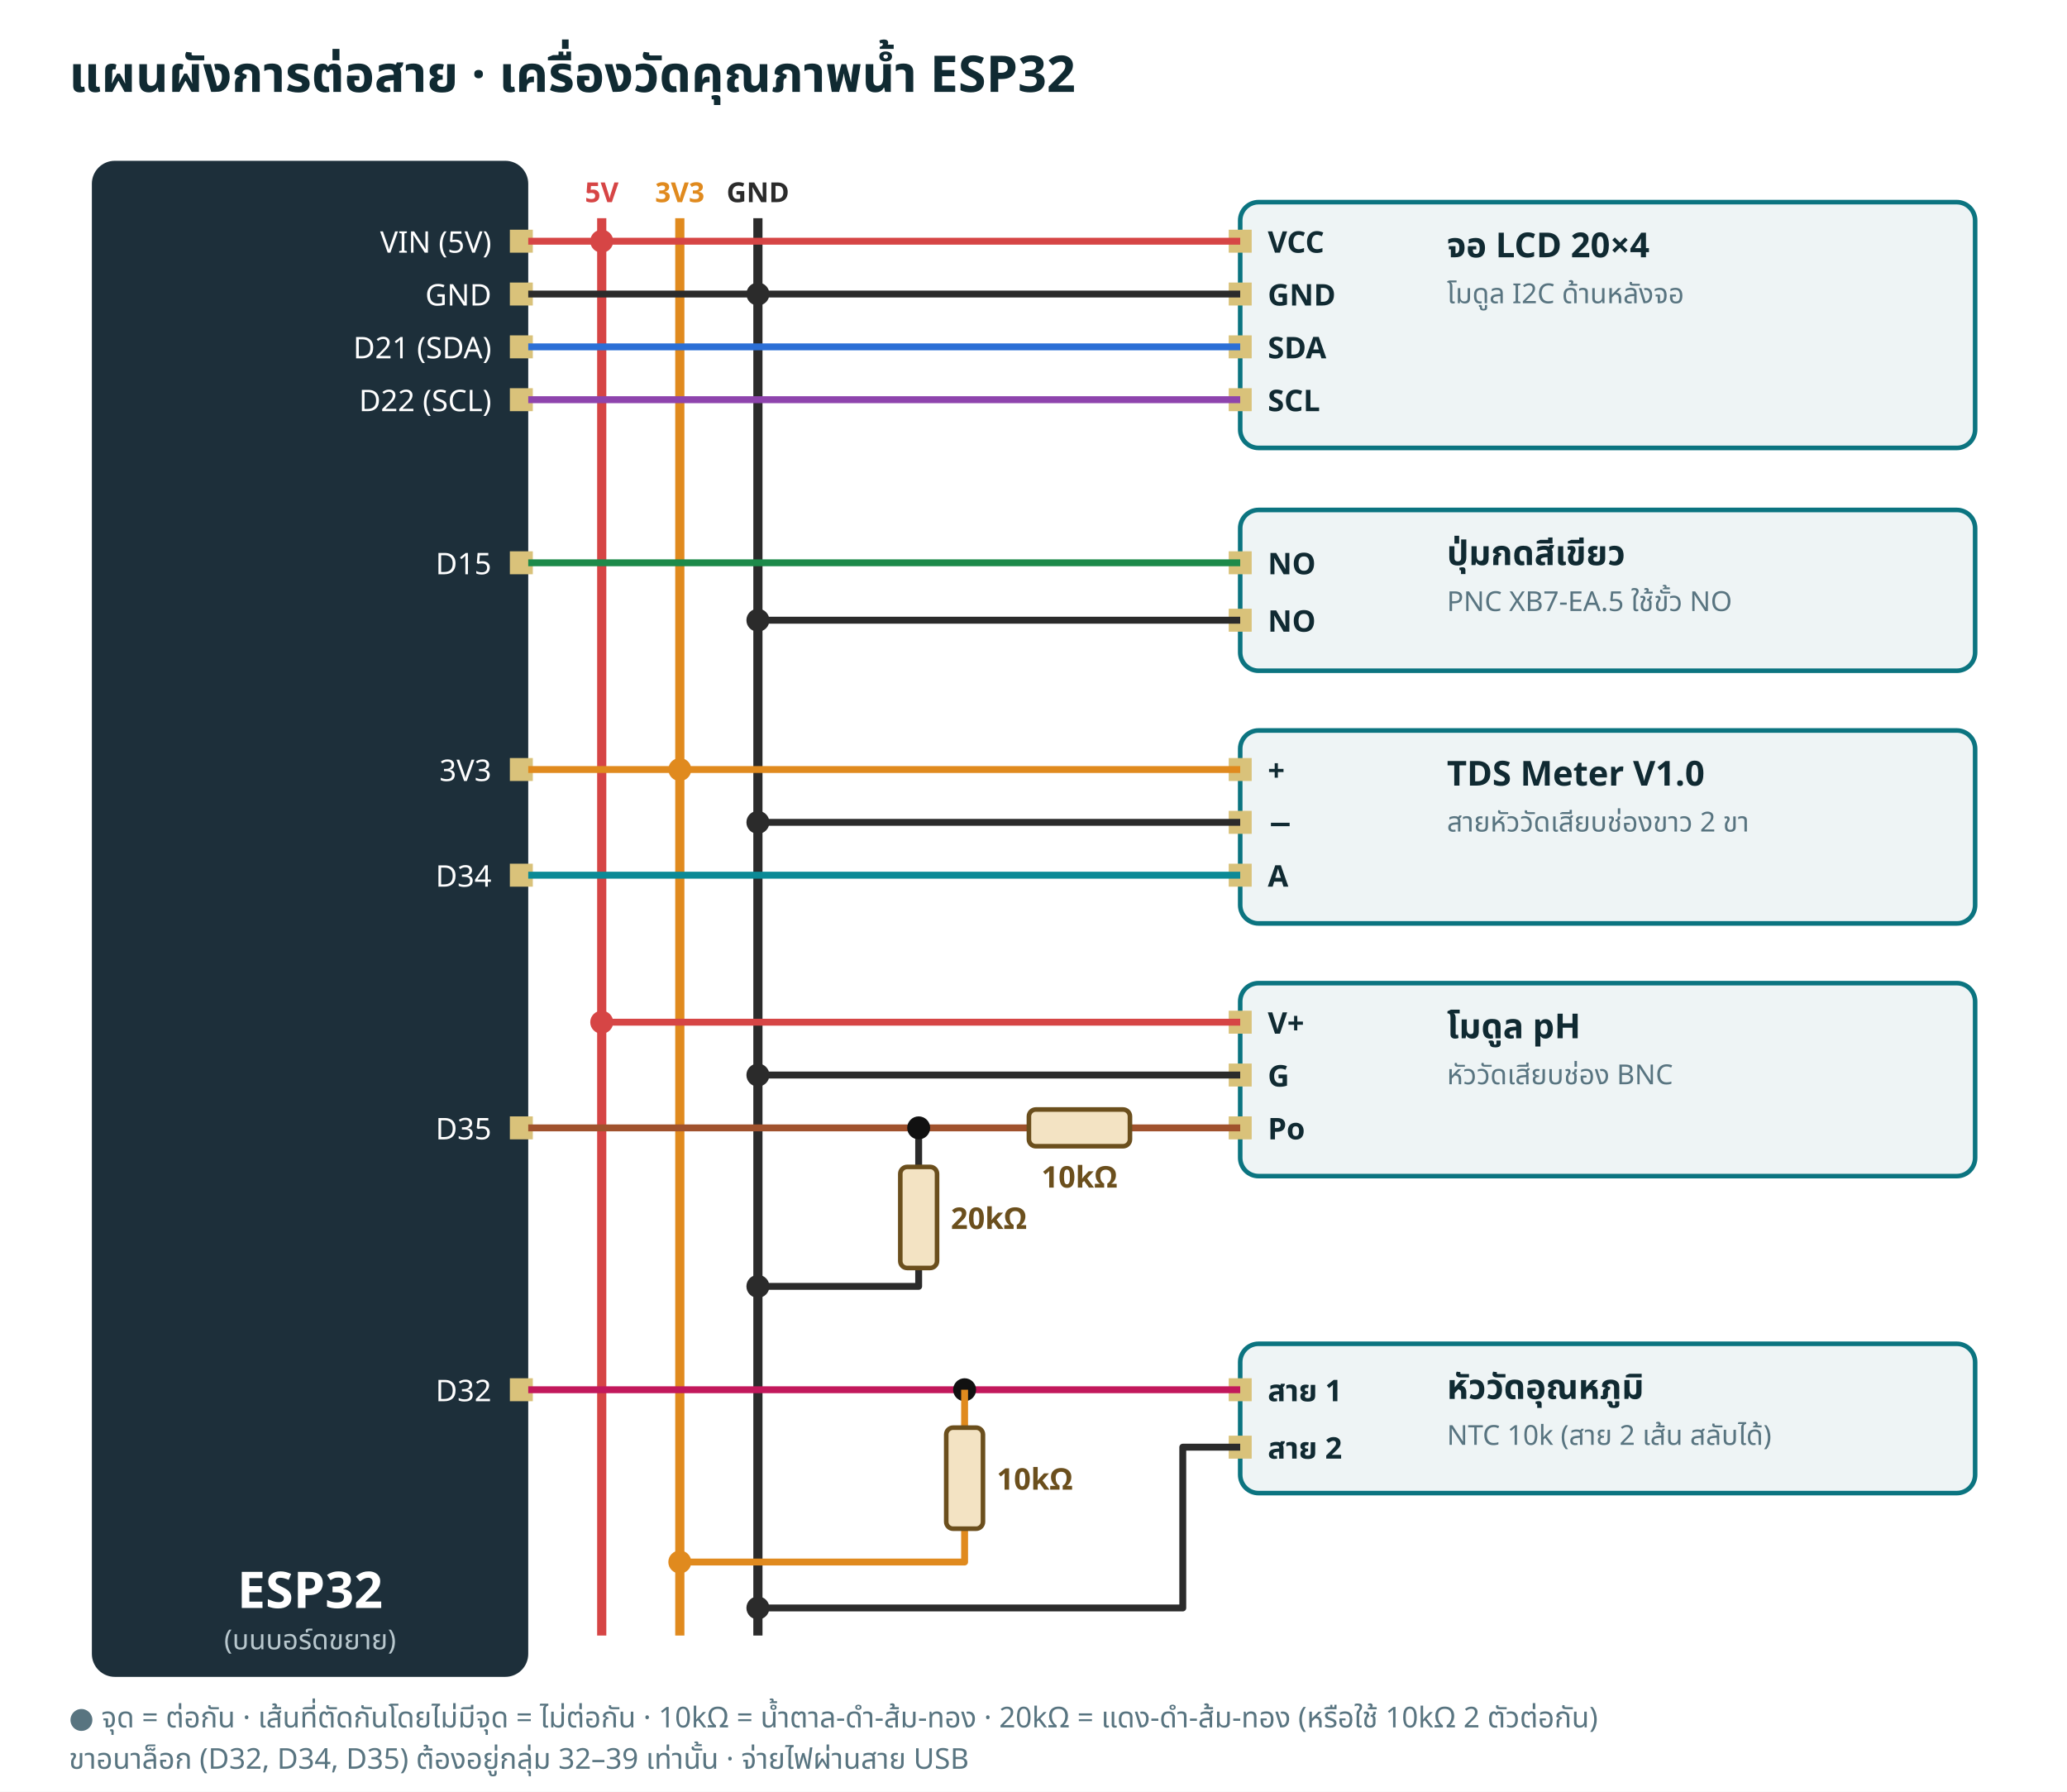
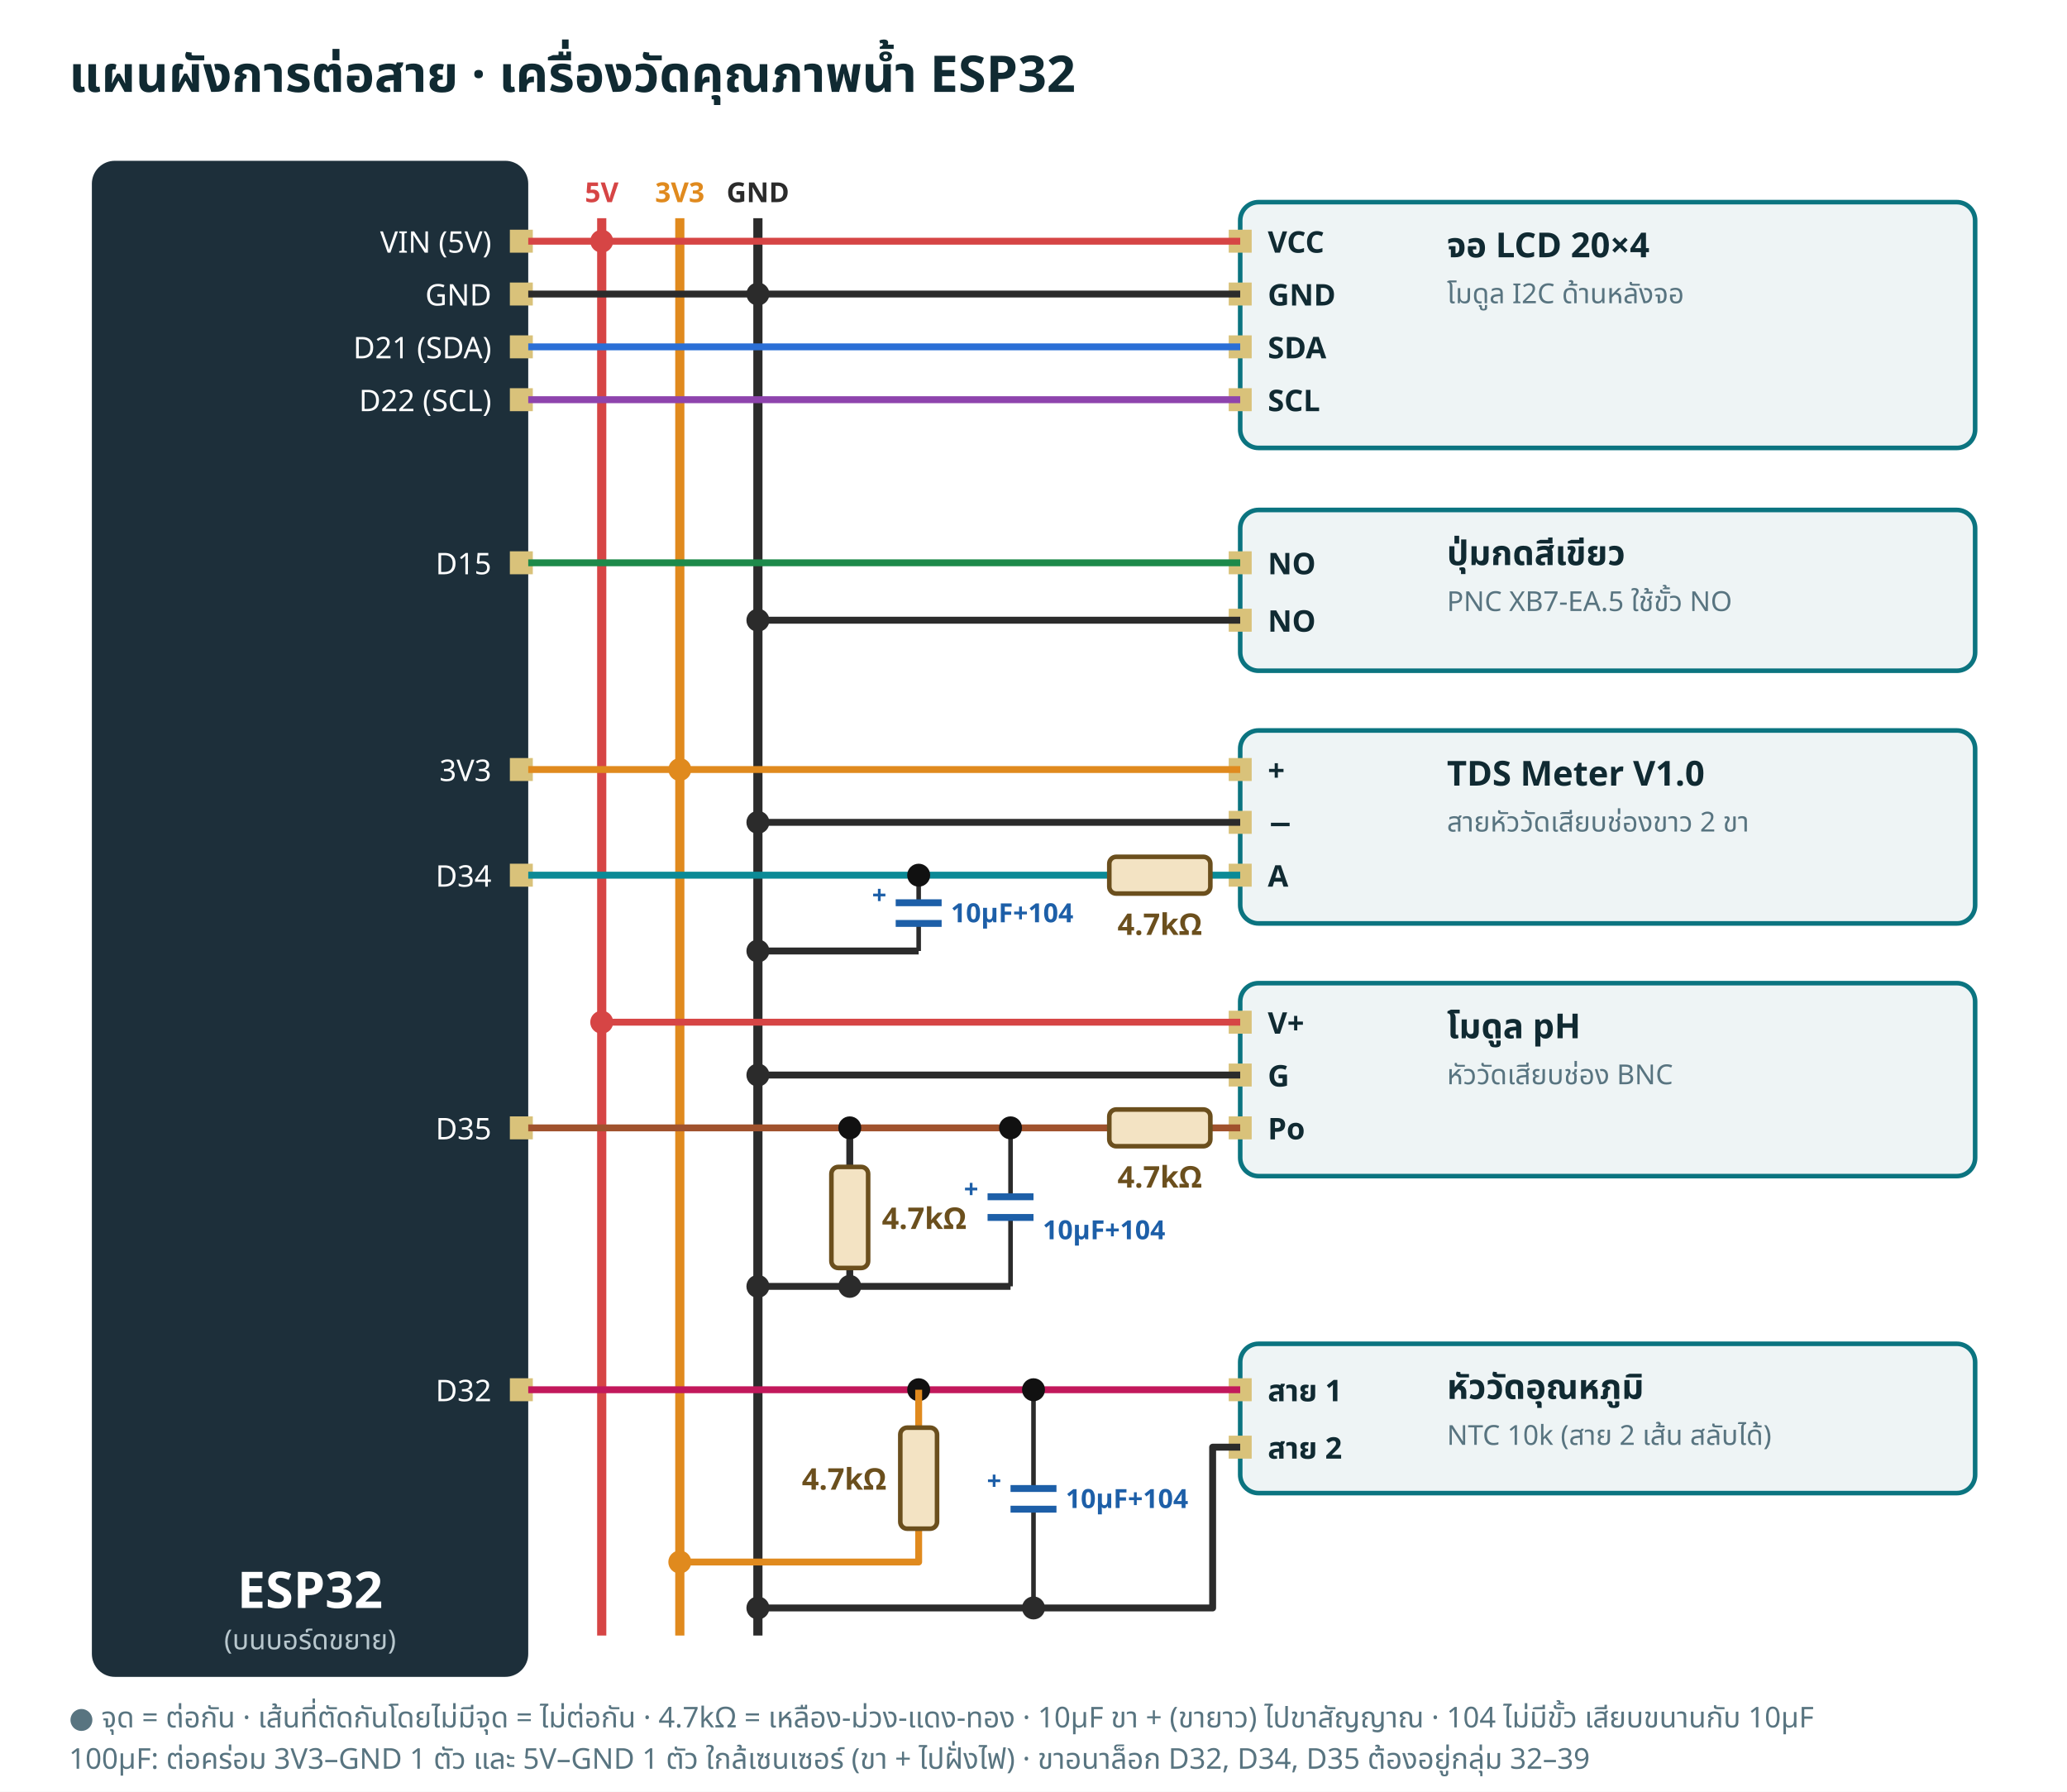
<svg xmlns="http://www.w3.org/2000/svg" viewBox="0 0 900 780" width="900" height="780" font-family="Tahoma, 'Noto Sans Thai', sans-serif">
  <rect width="900" height="780" fill="#ffffff" />
  <text x="30" y="40" font-size="22" fill="#102a32" text-anchor="start" font-weight="bold">แผนผังการต่อสาย · เครื่องวัดคุณภาพน้ำ ESP32</text>
  <polyline points="262,95 262,712" fill="none" stroke="#d64545" stroke-width="4" stroke-linejoin="round" />
  <text x="262" y="88" font-size="12" fill="#d64545" text-anchor="middle" font-weight="bold">5V</text>
  <polyline points="296,95 296,712" fill="none" stroke="#e08a1e" stroke-width="4" stroke-linejoin="round" />
  <text x="296" y="88" font-size="12" fill="#e08a1e" text-anchor="middle" font-weight="bold">3V3</text>
  <polyline points="330,95 330,712" fill="none" stroke="#2b2b2b" stroke-width="4" stroke-linejoin="round" />
  <text x="330" y="88" font-size="12" fill="#2b2b2b" text-anchor="middle" font-weight="bold">GND</text>
  <rect x="40" y="70" width="190" height="660" rx="10" fill="#1d2f3a" />
  <text x="135" y="700" font-size="22" fill="#ffffff" text-anchor="middle" font-weight="bold">ESP32</text>
  <text x="135" y="718" font-size="12" fill="#b8c7cd" text-anchor="middle">(บนบอร์ดขยาย)</text>
  <rect x="222" y="100" width="10" height="10" fill="#d9c27a" />
  <text x="214" y="110" font-size="13" fill="#ffffff" text-anchor="end">VIN (5V)</text>
  <rect x="222" y="123" width="10" height="10" fill="#d9c27a" />
  <text x="214" y="133" font-size="13" fill="#ffffff" text-anchor="end">GND</text>
  <rect x="222" y="146" width="10" height="10" fill="#d9c27a" />
  <text x="214" y="156" font-size="13" fill="#ffffff" text-anchor="end">D21 (SDA)</text>
  <rect x="222" y="169" width="10" height="10" fill="#d9c27a" />
  <text x="214" y="179" font-size="13" fill="#ffffff" text-anchor="end">D22 (SCL)</text>
  <rect x="222" y="240" width="10" height="10" fill="#d9c27a" />
  <text x="214" y="250" font-size="13" fill="#ffffff" text-anchor="end">D15</text>
  <rect x="222" y="330" width="10" height="10" fill="#d9c27a" />
  <text x="214" y="340" font-size="13" fill="#ffffff" text-anchor="end">3V3</text>
  <rect x="222" y="376" width="10" height="10" fill="#d9c27a" />
  <text x="214" y="386" font-size="13" fill="#ffffff" text-anchor="end">D34</text>
  <rect x="222" y="486" width="10" height="10" fill="#d9c27a" />
  <text x="214" y="496" font-size="13" fill="#ffffff" text-anchor="end">D35</text>
  <rect x="222" y="600" width="10" height="10" fill="#d9c27a" />
  <text x="214" y="610" font-size="13" fill="#ffffff" text-anchor="end">D32</text>
  <rect x="540" y="88" width="320" height="107" rx="8" fill="#eef4f5" stroke="#0b7480" stroke-width="2" />
  <text x="630" y="112" font-size="15" fill="#102a32" text-anchor="start" font-weight="bold">จอ LCD 20×4</text>
  <text x="630" y="132" font-size="12" fill="#587480" text-anchor="start">โมดูล I2C ด้านหลังจอ</text>
  <rect x="535" y="100" width="10" height="10" fill="#d9c27a" />
  <text x="552" y="110" font-size="13" fill="#102a32" text-anchor="start" font-weight="bold">VCC</text>
  <rect x="535" y="123" width="10" height="10" fill="#d9c27a" />
  <text x="552" y="133" font-size="13" fill="#102a32" text-anchor="start" font-weight="bold">GND</text>
  <rect x="535" y="146" width="10" height="10" fill="#d9c27a" />
  <text x="552" y="156" font-size="13" fill="#102a32" text-anchor="start" font-weight="bold">SDA</text>
  <rect x="535" y="169" width="10" height="10" fill="#d9c27a" />
  <text x="552" y="179" font-size="13" fill="#102a32" text-anchor="start" font-weight="bold">SCL</text>
  <rect x="540" y="222" width="320" height="70" rx="8" fill="#eef4f5" stroke="#0b7480" stroke-width="2" />
  <text x="630" y="246" font-size="15" fill="#102a32" text-anchor="start" font-weight="bold">ปุ่มกดสีเขียว</text>
  <text x="630" y="266" font-size="12" fill="#587480" text-anchor="start">PNC XB7-EA.5 ใช้ขั้ว NO</text>
  <rect x="535" y="240" width="10" height="10" fill="#d9c27a" />
  <text x="552" y="250" font-size="13" fill="#102a32" text-anchor="start" font-weight="bold">NO</text>
  <rect x="535" y="265" width="10" height="10" fill="#d9c27a" />
  <text x="552" y="275" font-size="13" fill="#102a32" text-anchor="start" font-weight="bold">NO</text>
  <rect x="540" y="318" width="320" height="84" rx="8" fill="#eef4f5" stroke="#0b7480" stroke-width="2" />
  <text x="630" y="342" font-size="15" fill="#102a32" text-anchor="start" font-weight="bold">TDS Meter V1.0</text>
  <text x="630" y="362" font-size="12" fill="#587480" text-anchor="start">สายหัววัดเสียบช่องขาว 2 ขา</text>
  <rect x="535" y="330" width="10" height="10" fill="#d9c27a" />
  <text x="552" y="340" font-size="13" fill="#102a32" text-anchor="start" font-weight="bold">+</text>
  <rect x="535" y="353" width="10" height="10" fill="#d9c27a" />
  <text x="552" y="363" font-size="13" fill="#102a32" text-anchor="start" font-weight="bold">−</text>
  <rect x="535" y="376" width="10" height="10" fill="#d9c27a" />
  <text x="552" y="386" font-size="13" fill="#102a32" text-anchor="start" font-weight="bold">A</text>
  <rect x="540" y="428" width="320" height="84" rx="8" fill="#eef4f5" stroke="#0b7480" stroke-width="2" />
  <text x="630" y="452" font-size="15" fill="#102a32" text-anchor="start" font-weight="bold">โมดูล pH</text>
  <text x="630" y="472" font-size="12" fill="#587480" text-anchor="start">หัววัดเสียบช่อง BNC</text>
  <rect x="535" y="440" width="10" height="10" fill="#d9c27a" />
  <text x="552" y="450" font-size="13" fill="#102a32" text-anchor="start" font-weight="bold">V+</text>
  <rect x="535" y="463" width="10" height="10" fill="#d9c27a" />
  <text x="552" y="473" font-size="13" fill="#102a32" text-anchor="start" font-weight="bold">G</text>
  <rect x="535" y="486" width="10" height="10" fill="#d9c27a" />
  <text x="552" y="496" font-size="13" fill="#102a32" text-anchor="start" font-weight="bold">Po</text>
  <rect x="540" y="585" width="320" height="65" rx="8" fill="#eef4f5" stroke="#0b7480" stroke-width="2" />
  <text x="630" y="609" font-size="15" fill="#102a32" text-anchor="start" font-weight="bold">หัววัดอุณหภูมิ</text>
  <text x="630" y="629" font-size="12" fill="#587480" text-anchor="start">NTC 10k (สาย 2 เส้น สลับได้)</text>
  <rect x="535" y="600" width="10" height="10" fill="#d9c27a" />
  <text x="552" y="610" font-size="13" fill="#102a32" text-anchor="start" font-weight="bold">สาย 1</text>
  <rect x="535" y="625" width="10" height="10" fill="#d9c27a" />
  <text x="552" y="635" font-size="13" fill="#102a32" text-anchor="start" font-weight="bold">สาย 2</text>
  <polyline points="230,105 540,105" fill="none" stroke="#d64545" stroke-width="3" stroke-linejoin="round" />
  <circle cx="262" cy="105" r="5" fill="#d64545" />
  <polyline points="230,128 540,128" fill="none" stroke="#2b2b2b" stroke-width="3" stroke-linejoin="round" />
  <circle cx="330" cy="128" r="5" fill="#2b2b2b" />
  <polyline points="230,335 540,335" fill="none" stroke="#e08a1e" stroke-width="3" stroke-linejoin="round" />
  <circle cx="296" cy="335" r="5" fill="#e08a1e" />
  <polyline points="540,358 330,358" fill="none" stroke="#2b2b2b" stroke-width="3" stroke-linejoin="round" />
  <circle cx="330" cy="358" r="5" fill="#2b2b2b" />
  <polyline points="540,445 262,445" fill="none" stroke="#d64545" stroke-width="3" stroke-linejoin="round" />
  <circle cx="262" cy="445" r="5" fill="#d64545" />
  <polyline points="540,468 330,468" fill="none" stroke="#2b2b2b" stroke-width="3" stroke-linejoin="round" />
  <circle cx="330" cy="468" r="5" fill="#2b2b2b" />
  <polyline points="540,270 330,270" fill="none" stroke="#2b2b2b" stroke-width="3" stroke-linejoin="round" />
  <circle cx="330" cy="270" r="5" fill="#2b2b2b" />
  <polyline points="230,151 540,151" fill="none" stroke="#2b6fd6" stroke-width="3" stroke-linejoin="round" />
  <polyline points="230,174 540,174" fill="none" stroke="#8e44ad" stroke-width="3" stroke-linejoin="round" />
  <polyline points="230,245 540,245" fill="none" stroke="#1d8a4a" stroke-width="3" stroke-linejoin="round" />
  <polyline points="230,381 540,381" fill="none" stroke="#0b8a96" stroke-width="3" stroke-linejoin="round" />
+   <rect x="483.0" y="373" width="44" height="16" rx="3" fill="#f3e3c3" stroke="#6b4f1d" stroke-width="2" />
+   <text x="505.0" y="407" font-size="13" fill="#6b4f1d" text-anchor="middle" font-weight="bold">4.7kΩ</text>
+   <polyline points="400,381 400,393.5" fill="none" stroke="#2b2b2b" stroke-width="2" stroke-linejoin="round" />
+   <polyline points="400,401.5 400,414" fill="none" stroke="#2b2b2b" stroke-width="2" stroke-linejoin="round" />
+   <rect x="390" y="391.5" width="20" height="3" fill="#1d5fa8" />
+   <rect x="390" y="400.5" width="20" height="3" fill="#1d5fa8" />
+   <text x="386" y="393.5" font-size="11" fill="#1d5fa8" text-anchor="end" font-weight="bold">+</text>
+   <text x="414" y="401.5" font-size="11.5" fill="#1d5fa8" text-anchor="start" font-weight="bold">10µF+104</text>
+   <polyline points="400,414 330,414" fill="none" stroke="#2b2b2b" stroke-width="3" stroke-linejoin="round" />
+   <circle cx="330" cy="414" r="5" fill="#2b2b2b" />
+   <circle cx="400" cy="381" r="5" fill="#111" />
  <polyline points="540,491 230,491" fill="none" stroke="#a0522d" stroke-width="3" stroke-linejoin="round" />
-   <rect x="448.0" y="483" width="44" height="16" rx="3" fill="#f3e3c3" stroke="#6b4f1d" stroke-width="2" />
-   <text x="470.0" y="517" font-size="13" fill="#6b4f1d" text-anchor="middle" font-weight="bold">10kΩ</text>
-   <polyline points="400,491 400,560 330,560" fill="none" stroke="#2b2b2b" stroke-width="3" stroke-linejoin="round" />
-   <rect x="392" y="508.0" width="16" height="44" rx="3" fill="#f3e3c3" stroke="#6b4f1d" stroke-width="2" />
-   <text x="414" y="535.0" font-size="13" fill="#6b4f1d" text-anchor="start" font-weight="bold">20kΩ</text>
+   <rect x="483.0" y="483" width="44" height="16" rx="3" fill="#f3e3c3" stroke="#6b4f1d" stroke-width="2" />
+   <text x="505.0" y="517" font-size="13" fill="#6b4f1d" text-anchor="middle" font-weight="bold">4.7kΩ</text>
+   <polyline points="370,491 370,560" fill="none" stroke="#2b2b2b" stroke-width="3" stroke-linejoin="round" />
+   <rect x="362" y="508.0" width="16" height="44" rx="3" fill="#f3e3c3" stroke="#6b4f1d" stroke-width="2" />
+   <text x="384" y="535.0" font-size="13" fill="#6b4f1d" text-anchor="start" font-weight="bold">4.7kΩ</text>
+   <polyline points="440,491 440,521.5" fill="none" stroke="#2b2b2b" stroke-width="2" stroke-linejoin="round" />
+   <polyline points="440,529.5 440,560" fill="none" stroke="#2b2b2b" stroke-width="2" stroke-linejoin="round" />
+   <rect x="430" y="519.5" width="20" height="3" fill="#1d5fa8" />
+   <rect x="430" y="528.5" width="20" height="3" fill="#1d5fa8" />
+   <text x="426" y="521.5" font-size="11" fill="#1d5fa8" text-anchor="end" font-weight="bold">+</text>
+   <text x="454" y="539.5" font-size="11.5" fill="#1d5fa8" text-anchor="start" font-weight="bold">10µF+104</text>
+   <polyline points="440,560 330,560" fill="none" stroke="#2b2b2b" stroke-width="3" stroke-linejoin="round" />
+   <circle cx="370" cy="491" r="5" fill="#111" />
+   <circle cx="440" cy="491" r="5" fill="#111" />
+   <circle cx="370" cy="560" r="5" fill="#2b2b2b" />
  <circle cx="330" cy="560" r="5" fill="#2b2b2b" />
-   <circle cx="400" cy="491" r="5" fill="#111" />
  <polyline points="540,605 230,605" fill="none" stroke="#c2185b" stroke-width="3" stroke-linejoin="round" />
-   <circle cx="420" cy="605" r="5" fill="#111" />
-   <polyline points="420,605 420,680 296,680" fill="none" stroke="#e08a1e" stroke-width="3" stroke-linejoin="round" />
-   <rect x="412" y="621.5" width="16" height="44" rx="3" fill="#f3e3c3" stroke="#6b4f1d" stroke-width="2" />
-   <text x="434" y="648.5" font-size="13" fill="#6b4f1d" text-anchor="start" font-weight="bold">10kΩ</text>
+   <circle cx="400" cy="605" r="5" fill="#111" />
+   <polyline points="400,605 400,680 296,680" fill="none" stroke="#e08a1e" stroke-width="3" stroke-linejoin="round" />
+   <rect x="392" y="621.5" width="16" height="44" rx="3" fill="#f3e3c3" stroke="#6b4f1d" stroke-width="2" />
+   <text x="386" y="648.5" font-size="13" fill="#6b4f1d" text-anchor="end" font-weight="bold">4.7kΩ</text>
+   <polyline points="450,605 450,648.5" fill="none" stroke="#2b2b2b" stroke-width="2" stroke-linejoin="round" />
+   <polyline points="450,656.5 450,700" fill="none" stroke="#2b2b2b" stroke-width="2" stroke-linejoin="round" />
+   <rect x="440" y="646.5" width="20" height="3" fill="#1d5fa8" />
+   <rect x="440" y="655.5" width="20" height="3" fill="#1d5fa8" />
+   <text x="436" y="648.5" font-size="11" fill="#1d5fa8" text-anchor="end" font-weight="bold">+</text>
+   <text x="464" y="656.5" font-size="11.5" fill="#1d5fa8" text-anchor="start" font-weight="bold">10µF+104</text>
+   <circle cx="450" cy="605" r="5" fill="#111" />
+   <circle cx="450" cy="700" r="5" fill="#2b2b2b" />
  <circle cx="296" cy="680" r="5" fill="#e08a1e" />
-   <polyline points="540,630 515,630 515,700 330,700" fill="none" stroke="#2b2b2b" stroke-width="3" stroke-linejoin="round" />
+   <polyline points="540,630 528,630 528,700 330,700" fill="none" stroke="#2b2b2b" stroke-width="3" stroke-linejoin="round" />
  <circle cx="330" cy="700" r="5" fill="#2b2b2b" />
-   <text x="30" y="752" font-size="12.5" fill="#587480" text-anchor="start">● จุด = ต่อกัน · เส้นที่ตัดกันโดยไม่มีจุด = ไม่ต่อกัน · 10kΩ = น้ำตาล-ดำ-ส้ม-ทอง · 20kΩ = แดง-ดำ-ส้ม-ทอง (หรือใช้ 10kΩ 2 ตัวต่อกัน)</text>
-   <text x="30" y="770" font-size="12.5" fill="#587480" text-anchor="start">ขาอนาล็อก (D32, D34, D35) ต้องอยู่กลุ่ม 32–39 เท่านั้น · จ่ายไฟผ่านสาย USB</text>
+   <text x="30" y="752" font-size="12.5" fill="#587480" text-anchor="start">● จุด = ต่อกัน · เส้นที่ตัดกันโดยไม่มีจุด = ไม่ต่อกัน · 4.7kΩ = เหลือง-ม่วง-แดง-ทอง · 10µF ขา + (ขายาว) ไปขาสัญญาณ · 104 ไม่มีขั้ว เสียบขนานกับ 10µF</text>
+   <text x="30" y="770" font-size="12.5" fill="#587480" text-anchor="start">100µF: ต่อคร่อม 3V3–GND 1 ตัว และ 5V–GND 1 ตัว ใกล้เซนเซอร์ (ขา + ไปฝั่งไฟ) · ขาอนาล็อก D32, D34, D35 ต้องอยู่กลุ่ม 32–39</text>
</svg>
